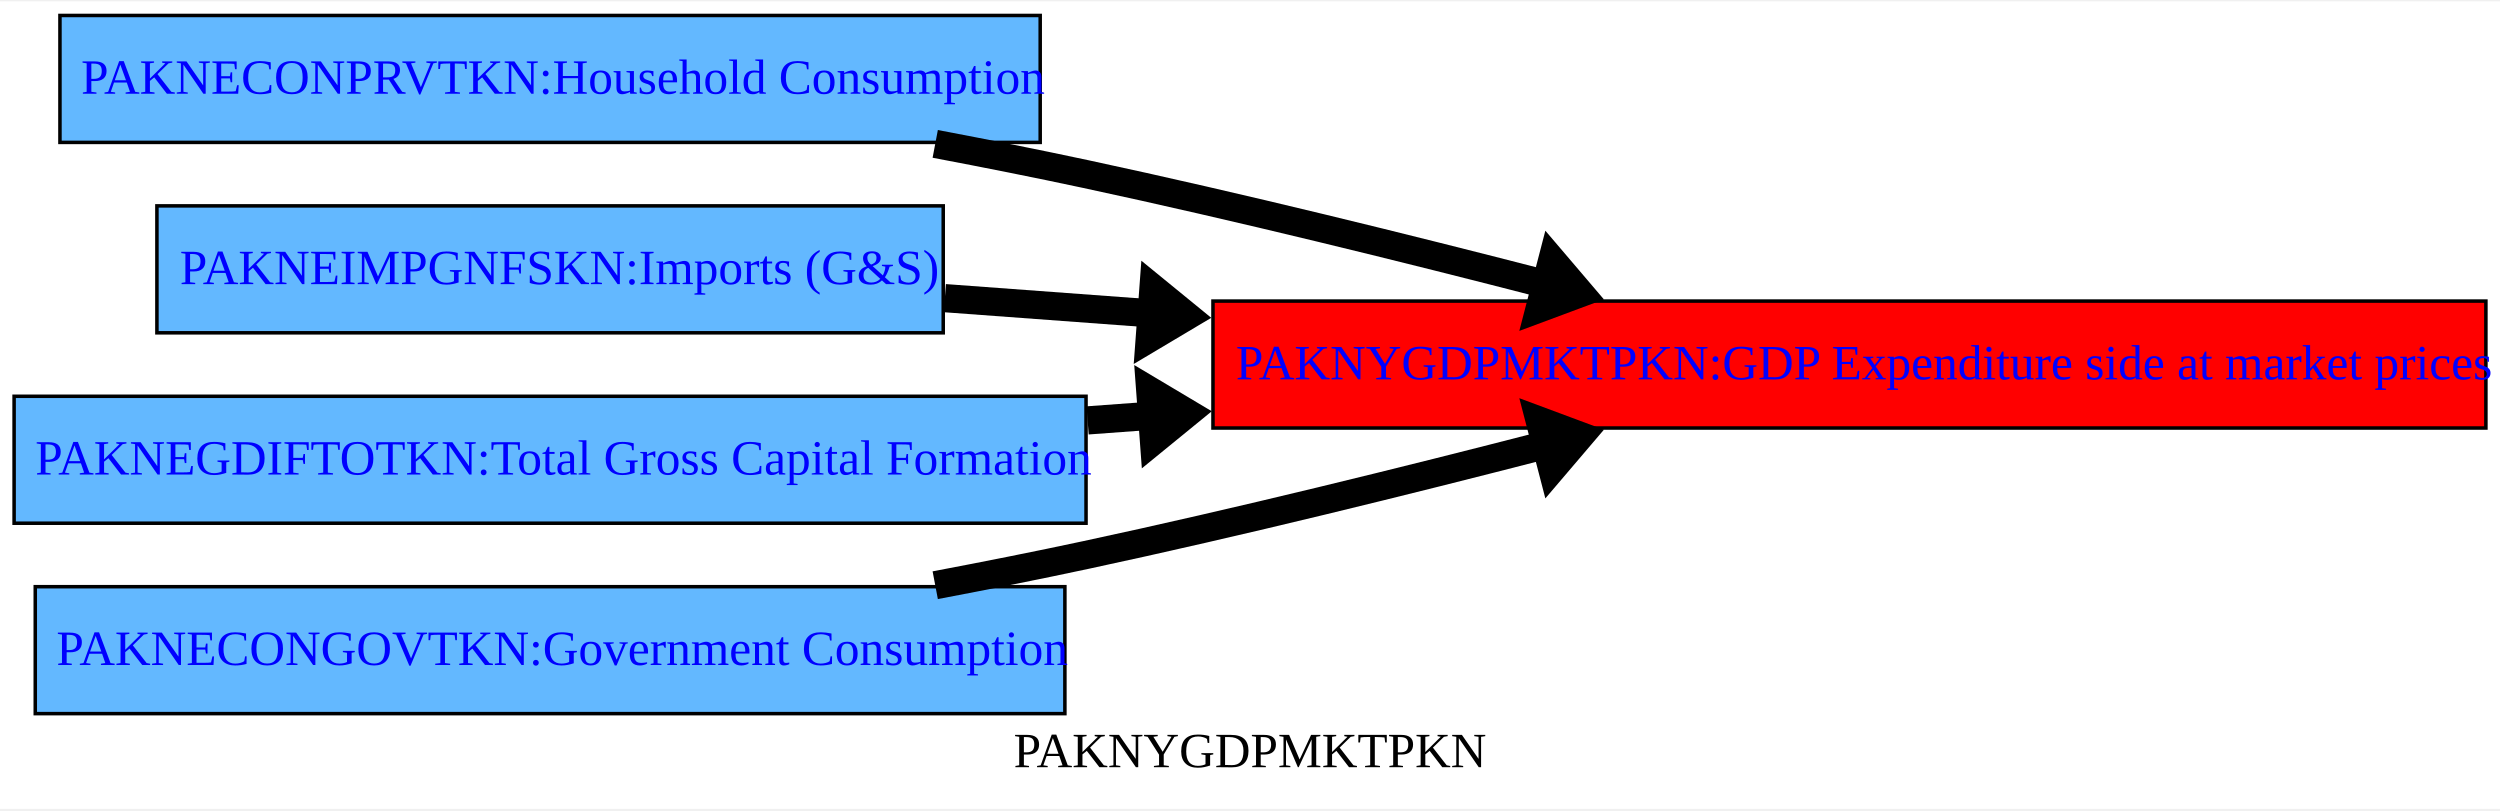
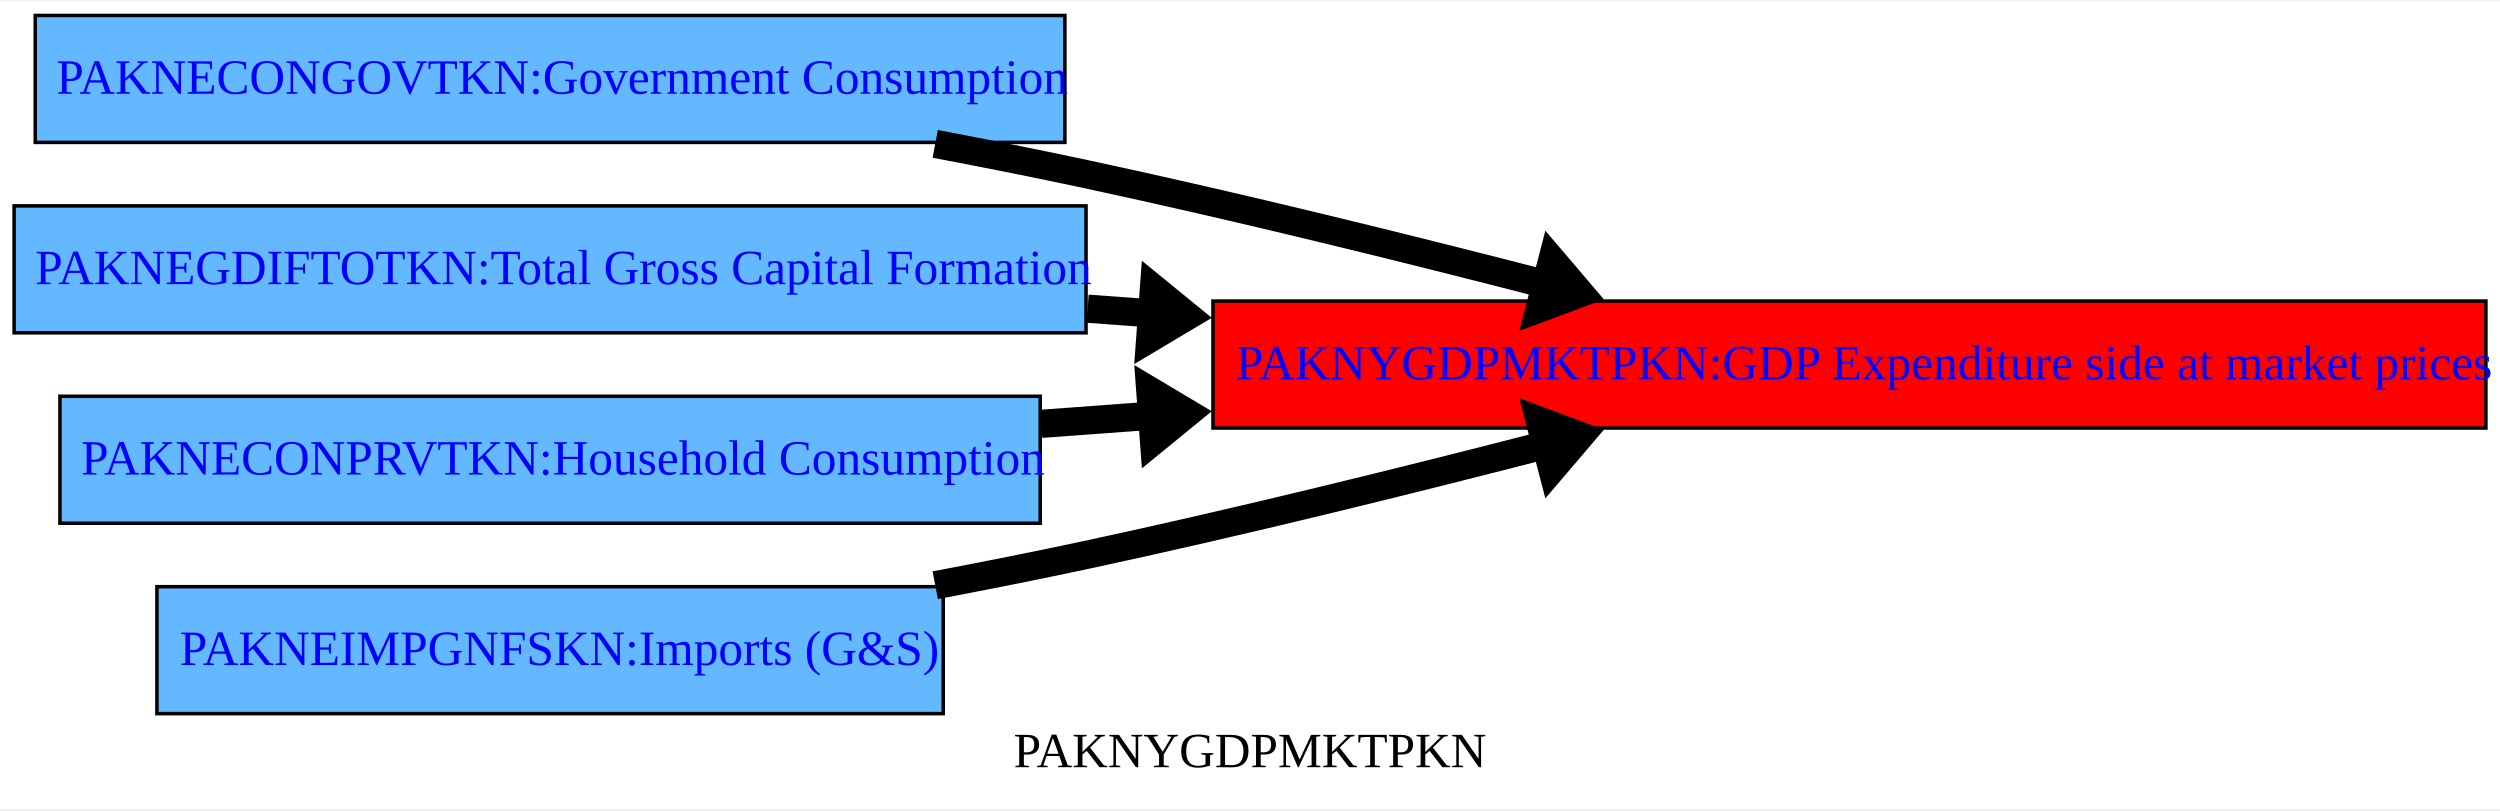
<svg xmlns="http://www.w3.org/2000/svg" xmlns:xlink="http://www.w3.org/1999/xlink" width="432pt" height="140pt" viewBox="0.00 0.00 432.00 139.53">
  <g id="graph0" class="graph" transform="scale(0.609309 0.609309) rotate(0) translate(4 225)">
    <polygon fill="white" stroke="none" points="-4,4 -4,-225 705,-225 705,4 -4,4" />
    <text text-anchor="middle" x="350.5" y="-7.8" font-family="Times New Roman,serif" font-size="14.00">PAKNYGDPMKTPKN</text>
    <g id="node1" class="node">
      <g id="a_node1">
-         <a xlink:title="Household Consumption FRML &lt;Z,EXO&gt; PAKNECONPRVTKN = (PAKNECONPRVTKN(-1)*EXP(-PAKNECONPRVTKN_A+ (-0.2*(LOG(PAKNECONPRVTKN(-1))-LOG((PAKNYYWBTOTLCN(-1)*(1-PAKGGREVDRCTXN(-1)/100))/PAKNECONPRVTXN(-1)))+1*((LOG((PAKNYYWBTOTLCN*(1-PAKGGREVDRCTXN/100))/PAKNECONPRVTXN))-(LOG((PAKNYYWBTOTLCN(-1)*(1-PAKGGREVDRCTXN(-1)/100))/PAKNECONPRVTXN(-1))))+0.0303228629698929+0.0163839011059956*DURING_2010-0.3*(PAKFMLBLPOLYXN/100-((LOG(PAKNECONPRVTXN))-(LOG(PAKNECONPRVTXN(-1)))))) )) * (1-PAKNECONPRVTKN_D)+ PAKNECONPRVTKN_X*PAKNECONPRVTKN_D  $">
-           <polygon fill="#63b8ff" stroke="black" points="291,-221 13,-221 13,-185 291,-185 291,-221" />
-           <text text-anchor="start" x="19" y="-198.8" font-family="Times New Roman,serif" font-size="14.00" fill="blue">PAKNECONPRVTKN:Household Consumption</text>
+         <a xlink:title="Government Consumption FRML  &lt;&gt; PAKNECONGOVTKN = PAKNECONGOVTCN/PAKNECONGOVTXN $">
+           <polygon fill="#63b8ff" stroke="black" points="298,-221 6,-221 6,-185 298,-185 298,-221" />
+           <text text-anchor="start" x="12" y="-198.8" font-family="Times New Roman,serif" font-size="14.00" fill="blue">PAKNECONGOVTKN:Government Consumption</text>
        </a>
      </g>
    </g>
-     <g id="node4" class="node">
-       <g id="a_node4">
+     <g id="node2" class="node">
+       <g id="a_node2">
        <a xlink:title="GDP Expenditure side at market prices FRML  &lt;&gt; PAKNYGDPMKTPKN = PAKNECONPRVTKN+PAKNECONGOVTKN+PAKNEGDIFTOTKN+PAKNEGDISTKBKN+PAKNEEXPGNFSKN-PAKNEIMPGNFSKN+PAKNYGDPDISCKN+PAKADAP*PAKDISPREPKN $">
          <polygon fill="red" stroke="black" points="701,-140 340,-140 340,-104 701,-104 701,-140" />
          <text text-anchor="start" x="346.5" y="-117.8" font-family="Times New Roman,serif" font-size="14.00" fill="blue">PAKNYGDPMKTPKN:GDP Expenditure side at market prices</text>
        </a>
      </g>
    </g>
-     <g id="edge4" class="edge">
-       <g id="a_edge4">
-         <a xlink:href="bogus" xlink:title=" PAKNECONPRVTKN -&gt; PAKNYGDPMKTPKN Min. att. -1557%  max: 290%">
+     <g id="edge1" class="edge">
+       <g id="a_edge1">
+         <a xlink:href="bogus" xlink:title=" PAKNECONGOVTKN -&gt; PAKNYGDPMKTPKN Min. att. -108%  max: 835%">
          <path fill="none" stroke="black" stroke-width="8" d="M261.23,-184.58C275.64,-181.85 290.2,-178.96 304,-176 347.23,-166.73 394.95,-154.94 434.47,-144.74" />
          <polygon fill="black" stroke="black" stroke-width="8" points="436.2,-151.52 444.12,-142.23 432.68,-137.97 436.2,-151.52" />
-         </a>
-       </g>
-     </g>
-     <g id="node2" class="node">
-       <g id="a_node2">
-         <a xlink:title="Imports (G&amp;S) FRML &lt;Z,EXO&gt; PAKNEIMPGNFSKN = (PAKNEIMPGNFSKN(-1)*EXP(-PAKNEIMPGNFSKN_A+ (-0.324143718656754*(LOG(PAKNEIMPGNFSKN(-1))-LOG(PAKNEGDETTOTKN(-1))+0.8*LOG(PAKNEIMPGNFSXN(-1)/PAKNYGDPFCSTXN(-1)))-0.583459272245018+1*((LOG(PAKNEGDETTOTKN))-(LOG(PAKNEGDETTOTKN(-1))))-0.0921874580409631*((LOG(PAKNEIMPGNFSXN/PAKNYGDPFCSTXN))-(LOG(PAKNEIMPGNFSXN(-1)/PAKNYGDPFCSTXN(-1))))-0.0361746331863615*DURING_2012) )) * (1-PAKNEIMPGNFSKN_D)+ PAKNEIMPGNFSKN_X*PAKNEIMPGNFSKN_D  $">
-           <polygon fill="#63b8ff" stroke="black" points="263.5,-167 40.5,-167 40.5,-131 263.5,-131 263.5,-167" />
-           <text text-anchor="start" x="47" y="-144.8" font-family="Times New Roman,serif" font-size="14.00" fill="blue">PAKNEIMPGNFSKN:Imports (G&amp;S)</text>
-         </a>
-       </g>
-     </g>
-     <g id="edge3" class="edge">
-       <g id="a_edge3">
-         <a xlink:href="bogus" xlink:title=" PAKNEIMPGNFSKN -&gt; PAKNYGDPMKTPKN Min. att. -46%  max: 456%">
-           <path fill="none" stroke="black" stroke-width="8" d="M263.96,-140.83C282.64,-139.45 302.51,-137.99 322.61,-136.5" />
-           <polygon fill="black" stroke="black" stroke-width="8" points="323.11,-143.49 332.56,-135.77 322.08,-129.53 323.11,-143.49" />
        </a>
      </g>
    </g>
    <g id="node3" class="node">
      <g id="a_node3">
        <a xlink:title="Total Gross Capital Formation FRML  &lt;&gt; PAKNEGDIFTOTKN = PAKNEGDIFGOVKN+PAKNEGDIFPRVKN $">
-           <polygon fill="#63b8ff" stroke="black" points="304,-113 0,-113 0,-77 304,-77 304,-113" />
-           <text text-anchor="start" x="6" y="-90.8" font-family="Times New Roman,serif" font-size="14.00" fill="blue">PAKNEGDIFTOTKN:Total Gross Capital Formation</text>
+           <polygon fill="#63b8ff" stroke="black" points="304,-167 0,-167 0,-131 304,-131 304,-167" />
+           <text text-anchor="start" x="6" y="-144.8" font-family="Times New Roman,serif" font-size="14.00" fill="blue">PAKNEGDIFTOTKN:Total Gross Capital Formation</text>
        </a>
      </g>
    </g>
-     <g id="edge1" class="edge">
-       <g id="a_edge1">
+     <g id="edge3" class="edge">
+       <g id="a_edge3">
        <a xlink:href="bogus" xlink:title=" PAKNEGDIFTOTKN -&gt; PAKNYGDPMKTPKN Min. att. -36%  max: 366%">
-           <path fill="none" stroke="black" stroke-width="8" d="M304.45,-106.16C310.54,-106.61 316.67,-107.06 322.82,-107.51" />
-           <polygon fill="black" stroke="black" stroke-width="8" points="322.22,-114.49 332.71,-108.24 323.25,-100.52 322.22,-114.49" />
+           <path fill="none" stroke="black" stroke-width="8" d="M304.45,-137.84C310.54,-137.39 316.67,-136.94 322.82,-136.49" />
+           <polygon fill="black" stroke="black" stroke-width="8" points="323.25,-143.48 332.71,-135.76 322.22,-129.51 323.25,-143.48" />
+         </a>
+       </g>
+     </g>
+     <g id="node4" class="node">
+       <g id="a_node4">
+         <a xlink:title="Household Consumption FRML &lt;Z,EXO&gt; PAKNECONPRVTKN = (PAKNECONPRVTKN(-1)*EXP(-PAKNECONPRVTKN_A+ (-0.2*(LOG(PAKNECONPRVTKN(-1))-LOG((PAKNYYWBTOTLCN(-1)*(1-PAKGGREVDRCTXN(-1)/100))/PAKNECONPRVTXN(-1)))+1*((LOG((PAKNYYWBTOTLCN*(1-PAKGGREVDRCTXN/100))/PAKNECONPRVTXN))-(LOG((PAKNYYWBTOTLCN(-1)*(1-PAKGGREVDRCTXN(-1)/100))/PAKNECONPRVTXN(-1))))+0.0303228629698929+0.0163839011059956*DURING_2010-0.3*(PAKFMLBLPOLYXN/100-((LOG(PAKNECONPRVTXN))-(LOG(PAKNECONPRVTXN(-1)))))) )) * (1-PAKNECONPRVTKN_D)+ PAKNECONPRVTKN_X*PAKNECONPRVTKN_D  $">
+           <polygon fill="#63b8ff" stroke="black" points="291,-113 13,-113 13,-77 291,-77 291,-113" />
+           <text text-anchor="start" x="19" y="-90.8" font-family="Times New Roman,serif" font-size="14.00" fill="blue">PAKNECONPRVTKN:Household Consumption</text>
+         </a>
+       </g>
+     </g>
+     <g id="edge2" class="edge">
+       <g id="a_edge2">
+         <a xlink:href="bogus" xlink:title=" PAKNECONPRVTKN -&gt; PAKNYGDPMKTPKN Min. att. -1557%  max: 290%">
+           <path fill="none" stroke="black" stroke-width="8" d="M291.3,-105.19C301.68,-105.95 312.26,-106.73 322.91,-107.52" />
+           <polygon fill="black" stroke="black" stroke-width="8" points="322.23,-114.49 332.71,-108.24 323.26,-100.52 322.23,-114.49" />
        </a>
      </g>
    </g>
    <g id="node5" class="node">
      <g id="a_node5">
-         <a xlink:title="Government Consumption FRML  &lt;&gt; PAKNECONGOVTKN = PAKNECONGOVTCN/PAKNECONGOVTXN $">
-           <polygon fill="#63b8ff" stroke="black" points="298,-59 6,-59 6,-23 298,-23 298,-59" />
-           <text text-anchor="start" x="12" y="-36.8" font-family="Times New Roman,serif" font-size="14.00" fill="blue">PAKNECONGOVTKN:Government Consumption</text>
+         <a xlink:title="Imports (G&amp;S) FRML &lt;Z,EXO&gt; PAKNEIMPGNFSKN = (PAKNEIMPGNFSKN(-1)*EXP(-PAKNEIMPGNFSKN_A+ (-0.324143718656754*(LOG(PAKNEIMPGNFSKN(-1))-LOG(PAKNEGDETTOTKN(-1))+0.8*LOG(PAKNEIMPGNFSXN(-1)/PAKNYGDPFCSTXN(-1)))-0.583459272245018+1*((LOG(PAKNEGDETTOTKN))-(LOG(PAKNEGDETTOTKN(-1))))-0.0921874580409631*((LOG(PAKNEIMPGNFSXN/PAKNYGDPFCSTXN))-(LOG(PAKNEIMPGNFSXN(-1)/PAKNYGDPFCSTXN(-1))))-0.0361746331863615*DURING_2012) )) * (1-PAKNEIMPGNFSKN_D)+ PAKNEIMPGNFSKN_X*PAKNEIMPGNFSKN_D  $">
+           <polygon fill="#63b8ff" stroke="black" points="263.5,-59 40.5,-59 40.5,-23 263.5,-23 263.5,-59" />
+           <text text-anchor="start" x="47" y="-36.8" font-family="Times New Roman,serif" font-size="14.00" fill="blue">PAKNEIMPGNFSKN:Imports (G&amp;S)</text>
        </a>
      </g>
    </g>
-     <g id="edge2" class="edge">
-       <g id="a_edge2">
-         <a xlink:href="bogus" xlink:title=" PAKNECONGOVTKN -&gt; PAKNYGDPMKTPKN Min. att. -108%  max: 835%">
+     <g id="edge4" class="edge">
+       <g id="a_edge4">
+         <a xlink:href="bogus" xlink:title=" PAKNEIMPGNFSKN -&gt; PAKNYGDPMKTPKN Min. att. -46%  max: 456%">
          <path fill="none" stroke="black" stroke-width="8" d="M261.23,-59.42C275.64,-62.15 290.2,-65.04 304,-68 347.23,-77.27 394.95,-89.06 434.47,-99.26" />
          <polygon fill="black" stroke="black" stroke-width="8" points="432.68,-106.03 444.12,-101.77 436.2,-92.48 432.68,-106.03" />
        </a>
      </g>
    </g>
  </g>
</svg>
